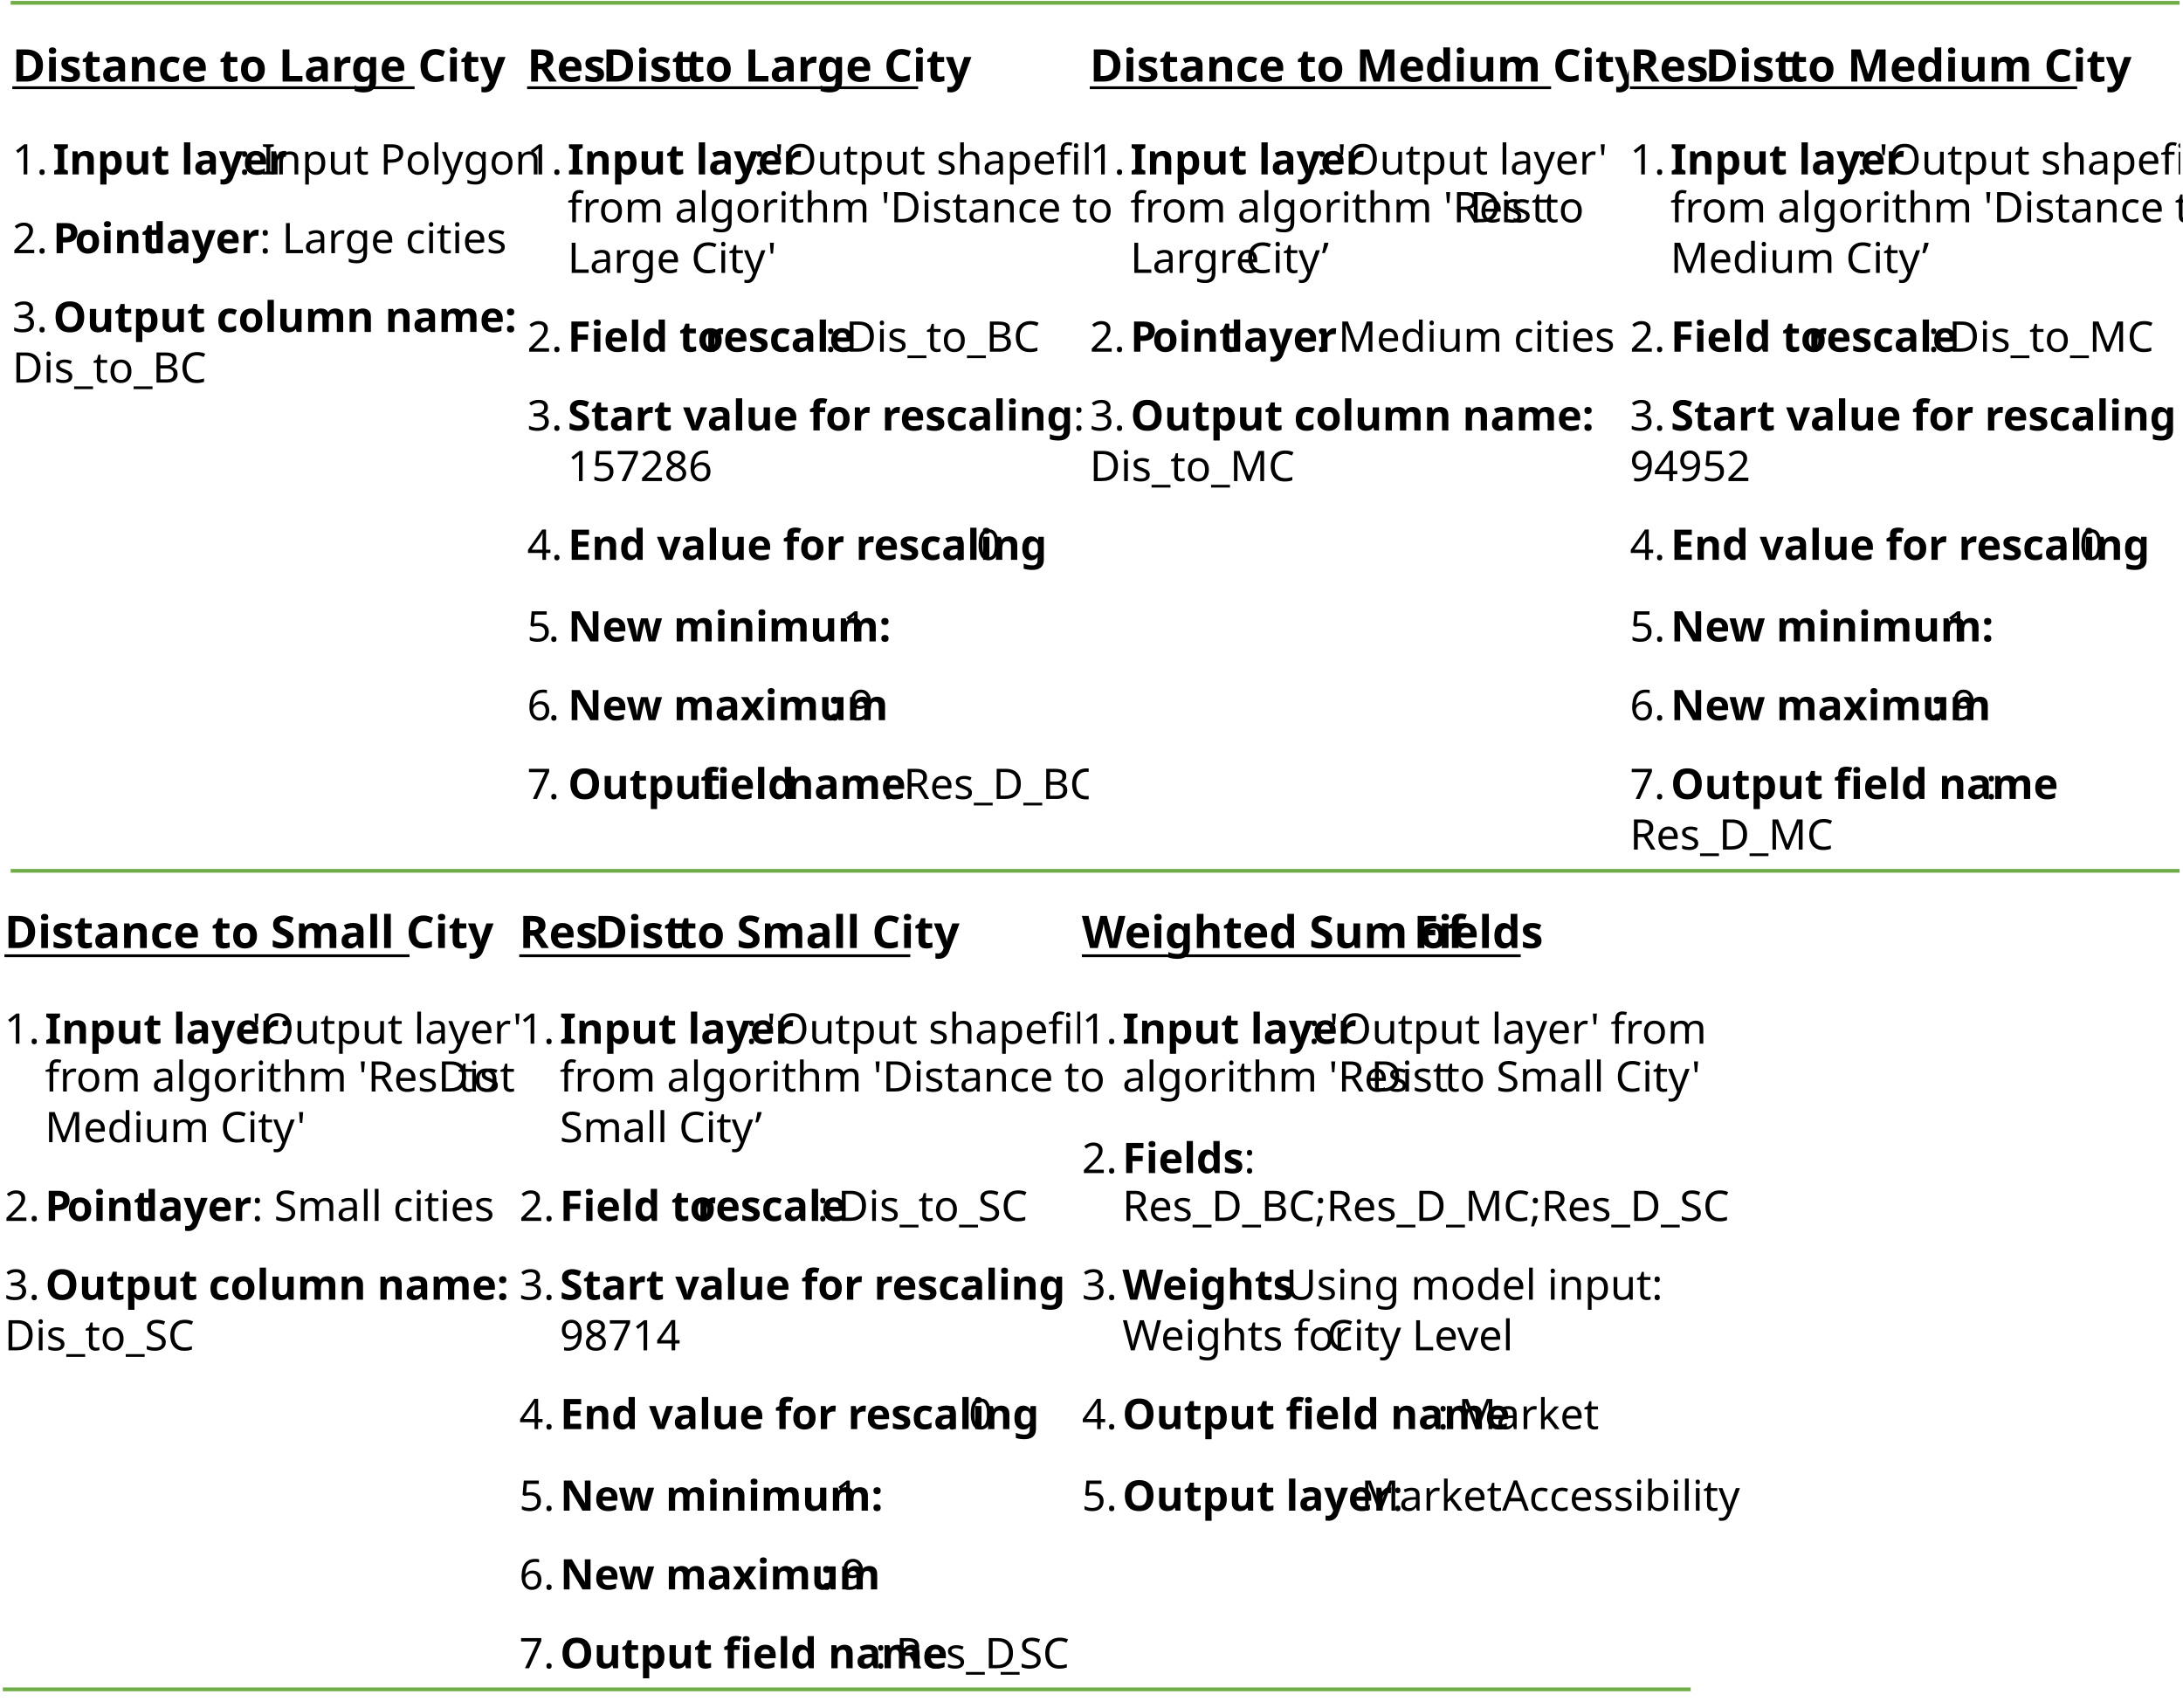
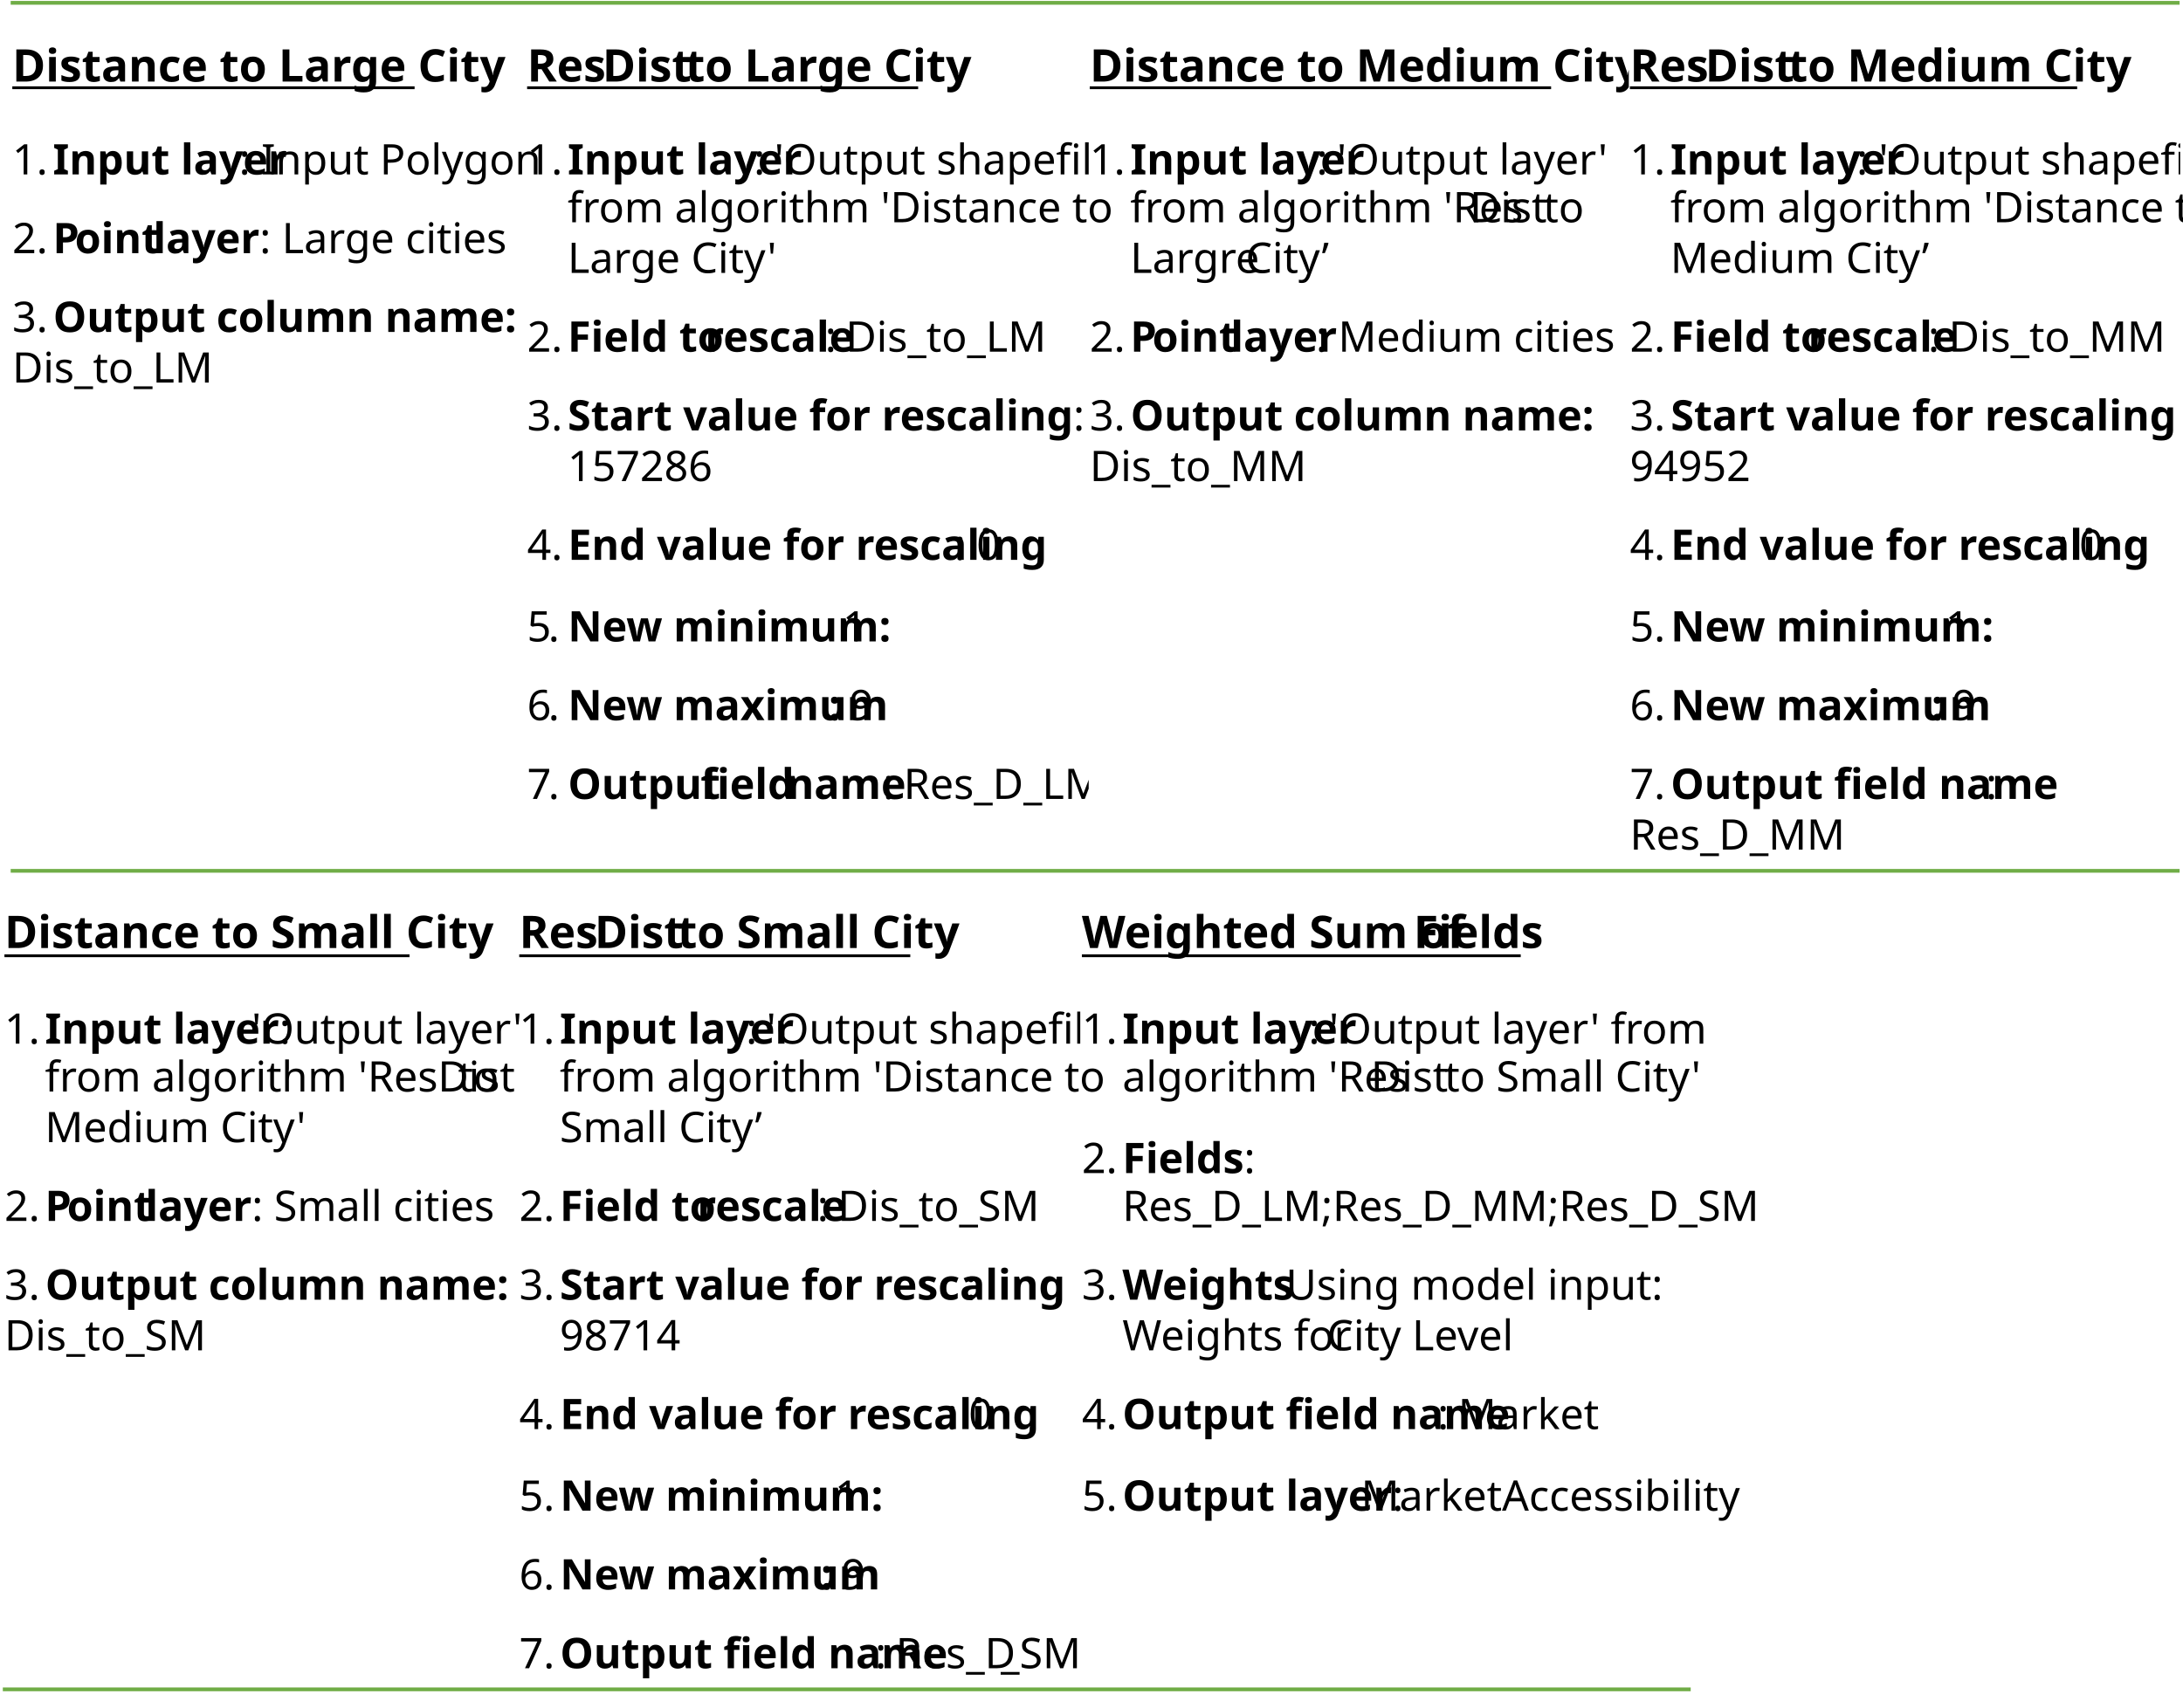
<svg xmlns="http://www.w3.org/2000/svg" width="776" height="607" overflow="hidden">
  <defs>
    <clipPath id="clip0">
      <rect x="39" y="111" width="776" height="607" />
    </clipPath>
    <clipPath id="clip1">
      <rect x="42" y="67" width="184" height="135" />
    </clipPath>
    <clipPath id="clip2">
      <rect x="225" y="67" width="201" height="135" />
    </clipPath>
    <clipPath id="clip3">
      <rect x="425" y="67" width="193" height="135" />
    </clipPath>
    <clipPath id="clip4">
      <rect x="617" y="67" width="197" height="135" />
    </clipPath>
    <clipPath id="clip5">
      <rect x="42" y="-116" width="184" height="643" />
    </clipPath>
    <clipPath id="clip6">
      <rect x="42" y="-116" width="184" height="643" />
    </clipPath>
    <clipPath id="clip7">
      <rect x="42" y="-116" width="184" height="643" />
    </clipPath>
    <clipPath id="clip8">
      <rect x="42" y="-116" width="184" height="643" />
    </clipPath>
    <clipPath id="clip9">
      <rect x="225" y="-561" width="201" height="1681" />
    </clipPath>
    <clipPath id="clip10">
      <rect x="225" y="-561" width="201" height="1681" />
    </clipPath>
    <clipPath id="clip11">
      <rect x="225" y="-561" width="201" height="1681" />
    </clipPath>
    <clipPath id="clip12">
      <rect x="225" y="-561" width="201" height="1681" />
    </clipPath>
    <clipPath id="clip13">
      <rect x="225" y="-561" width="201" height="1681" />
    </clipPath>
    <clipPath id="clip14">
      <rect x="225" y="-561" width="201" height="1681" />
    </clipPath>
    <clipPath id="clip15">
      <rect x="225" y="-561" width="201" height="1681" />
    </clipPath>
    <clipPath id="clip16">
      <rect x="225" y="-561" width="201" height="1681" />
    </clipPath>
    <clipPath id="clip17">
      <rect x="225" y="-561" width="201" height="1681" />
    </clipPath>
    <clipPath id="clip18">
      <rect x="225" y="-561" width="201" height="1681" />
    </clipPath>
    <clipPath id="clip19">
      <rect x="225" y="-561" width="201" height="1681" />
    </clipPath>
    <clipPath id="clip20">
      <rect x="225" y="-561" width="201" height="1681" />
    </clipPath>
    <clipPath id="clip21">
      <rect x="425" y="-222" width="193" height="890" />
    </clipPath>
    <clipPath id="clip22">
      <rect x="425" y="-222" width="193" height="890" />
    </clipPath>
    <clipPath id="clip23">
      <rect x="425" y="-222" width="193" height="890" />
    </clipPath>
    <clipPath id="clip24">
      <rect x="425" y="-222" width="193" height="890" />
    </clipPath>
    <clipPath id="clip25">
      <rect x="617" y="-614" width="197" height="1804" />
    </clipPath>
    <clipPath id="clip26">
      <rect x="617" y="-614" width="197" height="1804" />
    </clipPath>
    <clipPath id="clip27">
      <rect x="617" y="-614" width="197" height="1804" />
    </clipPath>
    <clipPath id="clip28">
      <rect x="617" y="-614" width="197" height="1804" />
    </clipPath>
    <clipPath id="clip29">
      <rect x="617" y="-614" width="197" height="1804" />
    </clipPath>
    <clipPath id="clip30">
      <rect x="617" y="-614" width="197" height="1804" />
    </clipPath>
    <clipPath id="clip31">
      <rect x="617" y="-614" width="197" height="1804" />
    </clipPath>
    <clipPath id="clip32">
      <rect x="617" y="-614" width="197" height="1804" />
    </clipPath>
    <clipPath id="clip33">
      <rect x="617" y="-614" width="197" height="1804" />
    </clipPath>
    <clipPath id="clip34">
      <rect x="617" y="-614" width="197" height="1804" />
    </clipPath>
    <clipPath id="clip35">
      <rect x="40" y="375" width="183" height="136" />
    </clipPath>
    <clipPath id="clip36">
      <rect x="223" y="375" width="200" height="136" />
    </clipPath>
    <clipPath id="clip37">
      <rect x="423" y="375" width="217" height="136" />
    </clipPath>
    <clipPath id="clip38">
      <rect x="40" y="87" width="183" height="889" />
    </clipPath>
    <clipPath id="clip39">
      <rect x="40" y="87" width="183" height="889" />
    </clipPath>
    <clipPath id="clip40">
      <rect x="40" y="87" width="183" height="889" />
    </clipPath>
    <clipPath id="clip41">
      <rect x="40" y="87" width="183" height="889" />
    </clipPath>
    <clipPath id="clip42">
      <rect x="40" y="87" width="183" height="889" />
    </clipPath>
    <clipPath id="clip43">
      <rect x="223" y="-252" width="200" height="1681" />
    </clipPath>
    <clipPath id="clip44">
      <rect x="223" y="-252" width="200" height="1681" />
    </clipPath>
    <clipPath id="clip45">
      <rect x="223" y="-252" width="200" height="1681" />
    </clipPath>
    <clipPath id="clip46">
      <rect x="223" y="-252" width="200" height="1681" />
    </clipPath>
    <clipPath id="clip47">
      <rect x="223" y="-252" width="200" height="1681" />
    </clipPath>
    <clipPath id="clip48">
      <rect x="223" y="-252" width="200" height="1681" />
    </clipPath>
    <clipPath id="clip49">
      <rect x="223" y="-252" width="200" height="1681" />
    </clipPath>
    <clipPath id="clip50">
      <rect x="223" y="-252" width="200" height="1681" />
    </clipPath>
    <clipPath id="clip51">
      <rect x="223" y="-252" width="200" height="1681" />
    </clipPath>
    <clipPath id="clip52">
      <rect x="423" y="-83" width="217" height="1285" />
    </clipPath>
    <clipPath id="clip53">
      <rect x="423" y="-83" width="217" height="1285" />
    </clipPath>
    <clipPath id="clip54">
      <rect x="423" y="-83" width="217" height="1285" />
    </clipPath>
    <clipPath id="clip55">
      <rect x="423" y="-83" width="217" height="1285" />
    </clipPath>
    <clipPath id="clip56">
      <rect x="423" y="-83" width="217" height="1285" />
    </clipPath>
  </defs>
  <g clip-path="url(#clip0)" transform="translate(-39 -111)">
    <path d="M42.796 112 813.796 112" stroke="#70AD47" stroke-width="1.333" stroke-linejoin="round" stroke-miterlimit="10" fill="none" fill-rule="evenodd" />
    <path d="M42.796 420.553 813.796 420.553" stroke="#70AD47" stroke-width="1.333" stroke-linejoin="round" stroke-miterlimit="10" fill="none" fill-rule="evenodd" />
    <g clip-path="url(#clip1)">
      <text font-family="Calibri,Calibri_MSFontService,sans-serif" font-weight="700" font-size="16" transform="translate(43.3755 140)">Distance to Large City</text>
    </g>
    <path d="M43.376 141.69 79.126 141.69 114.876 141.69 150.626 141.69 186.376 141.69 186.376 142.69 150.626 142.69 114.876 142.69 79.126 142.69 43.376 142.69Z" fill-rule="evenodd" />
    <g clip-path="url(#clip2)">
      <text font-family="Calibri,Calibri_MSFontService,sans-serif" font-weight="700" font-size="16" transform="translate(226.376 140)">Res </text>
    </g>
    <text font-family="Calibri,Calibri_MSFontService,sans-serif" font-weight="700" font-size="16" transform="translate(253.142 140)">Dist<tspan font-size="16" x="29.487" y="0">to Large City</tspan>
    </text>
    <path d="M226.376 141.69 272.709 141.69 319.042 141.69 365.376 141.69 365.376 142.69 319.042 142.69 272.709 142.69 226.376 142.69Z" fill-rule="evenodd" />
    <g clip-path="url(#clip3)">
      <text font-family="Calibri,Calibri_MSFontService,sans-serif" font-weight="700" font-size="16" transform="translate(426.376 140)">Distance to Medium City</text>
    </g>
    <path d="M426.376 141.69 467.376 141.69 508.376 141.69 549.376 141.69 590.376 141.69 590.376 142.69 549.376 142.69 508.376 142.69 467.376 142.69 426.376 142.69Z" fill-rule="evenodd" />
    <g clip-path="url(#clip4)">
      <text font-family="Calibri,Calibri_MSFontService,sans-serif" font-weight="700" font-size="16" transform="translate(618.376 140)">Res </text>
    </g>
    <text font-family="Calibri,Calibri_MSFontService,sans-serif" font-weight="700" font-size="16" transform="translate(645.142 140)">Dist<tspan font-size="16" x="29.487" y="0">to Medium City</tspan>
    </text>
    <path d="M618.376 141.69 658.126 141.69 697.876 141.69 737.626 141.69 777.376 141.69 777.376 142.69 737.626 142.69 697.876 142.69 658.126 142.69 618.376 142.69Z" fill-rule="evenodd" />
    <g clip-path="url(#clip5)">
      <text font-family="Calibri,Calibri_MSFontService,sans-serif" font-weight="400" font-size="15" transform="translate(43.3755 173)">1.</text>
    </g>
    <text font-family="Calibri,Calibri_MSFontService,sans-serif" font-weight="400" font-size="15" transform="translate(57.7755 173)">​<tspan font-weight="700" font-size="15" x="0" y="0">Input layer</tspan>
      <tspan font-size="15" x="66.167" y="0">: Input Polygon</tspan>
    </text>
    <g clip-path="url(#clip6)">
      <text font-family="Calibri,Calibri_MSFontService,sans-serif" font-weight="400" font-size="15" transform="translate(43.3755 201)">2.</text>
    </g>
    <text font-family="Calibri,Calibri_MSFontService,sans-serif" font-weight="400" font-size="15" transform="translate(57.7755 201)">​<tspan font-weight="700" font-size="15" x="0" y="0">P</tspan>
      <tspan font-weight="700" font-size="15" x="7.833" y="0">oint</tspan>
      <tspan font-weight="700" font-size="15" x="35.667" y="0">layer</tspan>: Large cities</text>
    <g clip-path="url(#clip7)">
      <text font-family="Calibri,Calibri_MSFontService,sans-serif" font-weight="400" font-size="15" transform="translate(43.3755 229)">3. </text>
    </g>
    <text font-family="Calibri,Calibri_MSFontService,sans-serif" font-weight="700" font-size="15" transform="translate(57.8755 229)">Output column name: </text>
    <g clip-path="url(#clip8)">
-       <text font-family="Calibri,Calibri_MSFontService,sans-serif" font-weight="400" font-size="15" transform="translate(43.3755 247)">Dis_to_BC</text>
+       <text font-family="Calibri,Calibri_MSFontService,sans-serif" font-weight="400" font-size="15" transform="translate(43.3755 247)">Dis_to_LM</text>
    </g>
    <g clip-path="url(#clip9)">
      <text font-family="Calibri,Calibri_MSFontService,sans-serif" font-weight="400" font-size="15" transform="translate(226.376 173)">1.</text>
    </g>
    <text font-family="Calibri,Calibri_MSFontService,sans-serif" font-weight="400" font-size="15" transform="translate(240.776 173)">​<tspan font-weight="700" font-size="15" x="0" y="0">​​Input layer</tspan>
      <tspan font-size="15" x="66.167" y="0">: </tspan>
    </text>
    <g clip-path="url(#clip10)">
      <text font-family="Calibri,Calibri_MSFontService,sans-serif" font-weight="400" font-size="15" transform="translate(314.276 173)">'Output shapefile' </text>
    </g>
    <text font-family="Calibri,Calibri_MSFontService,sans-serif" font-weight="400" font-size="15" transform="translate(240.776 190)">from algorithm 'Distance to <tspan font-size="15" x="0" y="18">Large City'</tspan>
    </text>
    <g clip-path="url(#clip11)">
      <text font-family="Calibri,Calibri_MSFontService,sans-serif" font-weight="400" font-size="15" transform="translate(226.376 236)">2.</text>
    </g>
    <text font-family="Calibri,Calibri_MSFontService,sans-serif" font-weight="400" font-size="15" transform="translate(240.776 236)">​<tspan font-weight="700" font-size="15" x="0" y="0">​</tspan>
      <tspan font-weight="700" font-size="15" x="0" y="0">Field to</tspan>
      <tspan font-weight="700" font-size="15" x="48.833" y="0">rescale</tspan>
      <tspan font-size="15" x="91.5" y="0">:</tspan>
-       <tspan font-size="15" x="98.833" y="0">Dis_to_BC</tspan>
+       <tspan font-size="15" x="98.833" y="0">Dis_to_LM</tspan>
    </text>
    <g clip-path="url(#clip12)">
      <text font-family="Calibri,Calibri_MSFontService,sans-serif" font-weight="400" font-size="15" transform="translate(226.376 264)">3.</text>
    </g>
    <text font-family="Calibri,Calibri_MSFontService,sans-serif" font-weight="400" font-size="15" transform="translate(240.776 264)">​<tspan font-weight="700" font-size="15" x="0" y="0">​Start value for rescaling</tspan>: <tspan font-size="15" x="0" y="18">157286</tspan>
    </text>
    <g clip-path="url(#clip13)">
      <text font-family="Calibri,Calibri_MSFontService,sans-serif" font-weight="400" font-size="15" transform="translate(226.376 310)">4. </text>
    </g>
    <text font-family="Calibri,Calibri_MSFontService,sans-serif" font-weight="700" font-size="15" transform="translate(240.876 310)">End value for rescaling<tspan font-weight="400" font-size="15" x="137.333" y="0">: 0</tspan>
    </text>
    <g clip-path="url(#clip14)">
      <text font-family="Calibri,Calibri_MSFontService,sans-serif" font-weight="400" font-size="15" transform="translate(226.376 339)">5</text>
    </g>
    <g clip-path="url(#clip15)">
      <text font-family="Calibri,Calibri_MSFontService,sans-serif" font-weight="400" font-size="15" transform="translate(233.876 339)">. </text>
    </g>
    <text font-family="Calibri,Calibri_MSFontService,sans-serif" font-weight="700" font-size="15" transform="translate(240.876 339)">New minimum: <tspan font-weight="400" font-size="15" x="97.667" y="0">1</tspan>
    </text>
    <g clip-path="url(#clip16)">
      <text font-family="Calibri,Calibri_MSFontService,sans-serif" font-weight="400" font-size="15" transform="translate(226.376 367)">6</text>
    </g>
    <g clip-path="url(#clip17)">
      <text font-family="Calibri,Calibri_MSFontService,sans-serif" font-weight="400" font-size="15" transform="translate(233.876 367)">. </text>
    </g>
    <text font-family="Calibri,Calibri_MSFontService,sans-serif" font-weight="700" font-size="15" transform="translate(240.876 367)">New maximum<tspan font-size="15" x="92.667" y="0">: </tspan>
      <tspan font-weight="400" font-size="15" x="100" y="0">9</tspan>
    </text>
    <g clip-path="url(#clip18)">
      <text font-family="Calibri,Calibri_MSFontService,sans-serif" font-weight="400" font-size="15" transform="translate(226.376 395)">7</text>
    </g>
    <g clip-path="url(#clip19)">
      <text font-family="Calibri,Calibri_MSFontService,sans-serif" font-weight="400" font-size="15" transform="translate(233.876 395)">. </text>
    </g>
    <text font-family="Calibri,Calibri_MSFontService,sans-serif" font-weight="400" font-size="15" transform="translate(240.876 395)">​<tspan font-weight="700" font-size="15" x="0" y="0">​​Output </tspan>
      <tspan font-weight="700" font-size="15" x="47.167" y="0">field </tspan>
      <tspan font-weight="700" font-size="15" x="77.667" y="0">name</tspan>
      <tspan font-size="15" x="112" y="0">: </tspan>
    </text>
    <g clip-path="url(#clip20)">
-       <text font-family="Calibri,Calibri_MSFontService,sans-serif" font-weight="400" font-size="15" transform="translate(360.209 395)">Res_D_BC</text>
+       <text font-family="Calibri,Calibri_MSFontService,sans-serif" font-weight="400" font-size="15" transform="translate(360.209 395)">Res_D_LM</text>
    </g>
    <g clip-path="url(#clip21)">
      <text font-family="Calibri,Calibri_MSFontService,sans-serif" font-weight="400" font-size="15" transform="translate(426.376 173)">1.</text>
    </g>
    <text font-family="Calibri,Calibri_MSFontService,sans-serif" font-weight="400" font-size="15" transform="translate(440.776 173)">​<tspan font-weight="700" font-size="15" x="0" y="0">Input layer</tspan>
      <tspan font-size="15" x="66.167" y="0">: </tspan>
      <tspan font-size="15" x="73.5" y="0">'Output layer' </tspan>
      <tspan font-size="15" x="0" y="17">from algorithm 'Res </tspan>
      <tspan font-size="15" x="120.667" y="17">Dist</tspan>
      <tspan font-size="15" x="146.833" y="17">to </tspan>
      <tspan font-size="15" x="0" y="35">Largre</tspan>
      <tspan font-size="15" x="41" y="35">City’</tspan>
    </text>
    <g clip-path="url(#clip22)">
      <text font-family="Calibri,Calibri_MSFontService,sans-serif" font-weight="400" font-size="15" transform="translate(426.376 236)">2.</text>
    </g>
    <text font-family="Calibri,Calibri_MSFontService,sans-serif" font-weight="400" font-size="15" transform="translate(440.776 236)">​​<tspan font-weight="700" font-size="15" x="0" y="0">P</tspan>
      <tspan font-weight="700" font-size="15" x="7.833" y="0">oint</tspan>
      <tspan font-weight="700" font-size="15" x="35.667" y="0">layer</tspan>
      <tspan font-size="15" x="66" y="0">: Medium cities</tspan>
    </text>
    <g clip-path="url(#clip23)">
      <text font-family="Calibri,Calibri_MSFontService,sans-serif" font-weight="400" font-size="15" transform="translate(426.376 264)">3. </text>
    </g>
    <text font-family="Calibri,Calibri_MSFontService,sans-serif" font-weight="700" font-size="15" transform="translate(440.876 264)">Output column name: </text>
    <g clip-path="url(#clip24)">
-       <text font-family="Calibri,Calibri_MSFontService,sans-serif" font-weight="400" font-size="15" transform="translate(426.376 282)">Dis_to_MC</text>
+       <text font-family="Calibri,Calibri_MSFontService,sans-serif" font-weight="400" font-size="15" transform="translate(426.376 282)">Dis_to_MM</text>
    </g>
    <g clip-path="url(#clip25)">
      <text font-family="Calibri,Calibri_MSFontService,sans-serif" font-weight="400" font-size="15" transform="translate(618.376 173)">1.</text>
    </g>
    <text font-family="Calibri,Calibri_MSFontService,sans-serif" font-weight="400" font-size="15" transform="translate(632.776 173)">​<tspan font-weight="700" font-size="15" x="0" y="0">​​Input layer</tspan>
    </text>
    <g clip-path="url(#clip26)">
      <text font-family="Calibri,Calibri_MSFontService,sans-serif" font-weight="400" font-size="15" transform="translate(698.942 173)">: 'Output shapefile' </text>
    </g>
    <text font-family="Calibri,Calibri_MSFontService,sans-serif" font-weight="400" font-size="15" transform="translate(632.776 190)">from algorithm 'Distance to <tspan font-size="15" x="0" y="18">Medium City’</tspan>
    </text>
    <g clip-path="url(#clip27)">
      <text font-family="Calibri,Calibri_MSFontService,sans-serif" font-weight="400" font-size="15" transform="translate(618.376 236)">2. ​</text>
    </g>
    <text font-family="Calibri,Calibri_MSFontService,sans-serif" font-weight="700" font-size="15" transform="translate(632.876 236)">​Field to<tspan font-size="15" x="48.833" y="0">rescale</tspan>
      <tspan font-weight="400" font-size="15" x="91.5" y="0">:</tspan>
-       <tspan font-weight="400" font-size="15" x="98.833" y="0">Dis_to_MC</tspan>
+       <tspan font-weight="400" font-size="15" x="98.833" y="0">Dis_to_MM</tspan>
    </text>
    <g clip-path="url(#clip28)">
      <text font-family="Calibri,Calibri_MSFontService,sans-serif" font-weight="400" font-size="15" transform="translate(618.376 264)">3. </text>
    </g>
    <text font-family="Calibri,Calibri_MSFontService,sans-serif" font-weight="700" font-size="15" transform="translate(632.876 264)">Start value for rescaling<tspan font-weight="400" font-size="15" x="144.167" y="0">: </tspan>
    </text>
    <g clip-path="url(#clip29)">
      <text font-family="Calibri,Calibri_MSFontService,sans-serif" font-weight="400" font-size="15" transform="translate(618.376 282)">94952</text>
    </g>
    <g clip-path="url(#clip30)">
      <text font-family="Calibri,Calibri_MSFontService,sans-serif" font-weight="400" font-size="15" transform="translate(618.376 310)">4. </text>
    </g>
    <text font-family="Calibri,Calibri_MSFontService,sans-serif" font-weight="700" font-size="15" transform="translate(632.876 310)">End value for rescaling<tspan font-weight="400" font-size="15" x="137.333" y="0">: 0</tspan>
    </text>
    <g clip-path="url(#clip31)">
      <text font-family="Calibri,Calibri_MSFontService,sans-serif" font-weight="400" font-size="15" transform="translate(618.376 339)">5. </text>
    </g>
    <text font-family="Calibri,Calibri_MSFontService,sans-serif" font-weight="700" font-size="15" transform="translate(632.876 339)">New minimum: <tspan font-weight="400" font-size="15" x="97.667" y="0">1</tspan>
    </text>
    <g clip-path="url(#clip32)">
      <text font-family="Calibri,Calibri_MSFontService,sans-serif" font-weight="400" font-size="15" transform="translate(618.376 367)">6. </text>
    </g>
    <text font-family="Calibri,Calibri_MSFontService,sans-serif" font-weight="700" font-size="15" transform="translate(632.876 367)">New maximum<tspan font-size="15" x="92.667" y="0">: </tspan>
      <tspan font-weight="400" font-size="15" x="100" y="0">9</tspan>
    </text>
    <g clip-path="url(#clip33)">
      <text font-family="Calibri,Calibri_MSFontService,sans-serif" font-weight="400" font-size="15" transform="translate(618.376 395)">7. ​</text>
    </g>
    <text font-family="Calibri,Calibri_MSFontService,sans-serif" font-weight="700" font-size="15" transform="translate(632.876 395)">​​Output field name<tspan font-weight="400" font-size="15" x="112" y="0">: </tspan>
    </text>
    <g clip-path="url(#clip34)">
-       <text font-family="Calibri,Calibri_MSFontService,sans-serif" font-weight="400" font-size="15" transform="translate(618.376 413)">Res_D_MC</text>
+       <text font-family="Calibri,Calibri_MSFontService,sans-serif" font-weight="400" font-size="15" transform="translate(618.376 413)">Res_D_MM</text>
    </g>
    <path d="M40 711.506 640 711.506" stroke="#70AD47" stroke-width="1.333" stroke-linejoin="round" stroke-miterlimit="10" fill="none" fill-rule="evenodd" />
    <g clip-path="url(#clip35)">
      <text font-family="Calibri,Calibri_MSFontService,sans-serif" font-weight="700" font-size="16" transform="translate(40.5794 448)">Distance to Small City</text>
    </g>
    <path d="M40.579 450.243 76.579 450.243 112.579 450.243 148.579 450.243 184.579 450.243 184.579 451.243 148.579 451.243 112.579 451.243 76.579 451.243 40.579 451.243Z" fill-rule="evenodd" />
    <g clip-path="url(#clip36)">
      <text font-family="Calibri,Calibri_MSFontService,sans-serif" font-weight="700" font-size="16" transform="translate(223.579 448)">Res </text>
    </g>
    <text font-family="Calibri,Calibri_MSFontService,sans-serif" font-weight="700" font-size="16" transform="translate(250.346 448)">Dist<tspan font-size="16" x="29.487" y="0">to Small City</tspan>
    </text>
    <path d="M223.579 450.243 269.913 450.243 316.246 450.243 362.579 450.243 362.579 451.243 316.246 451.243 269.913 451.243 223.579 451.243Z" fill-rule="evenodd" />
    <g clip-path="url(#clip37)">
      <text font-family="Calibri,Calibri_MSFontService,sans-serif" font-weight="700" font-size="16" transform="translate(423.579 448)">Weighted Sum of </text>
    </g>
    <text font-family="Calibri,Calibri_MSFontService,sans-serif" font-weight="700" font-size="16" transform="translate(541.499 448)">Fields</text>
    <path d="M423.579 450.243 475.579 450.243 527.579 450.243 579.579 450.243 579.579 451.243 527.579 451.243 475.579 451.243 423.579 451.243Z" fill-rule="evenodd" />
    <g clip-path="url(#clip38)">
      <text font-family="Calibri,Calibri_MSFontService,sans-serif" font-weight="400" font-size="15" transform="translate(40.5794 482)">1.</text>
    </g>
    <text font-family="Calibri,Calibri_MSFontService,sans-serif" font-weight="400" font-size="15" transform="translate(54.9794 482)">​<tspan font-weight="700" font-size="15" x="0" y="0">Input layer</tspan>: <tspan font-size="15" x="73.5" y="0">'Output layer' </tspan>
      <tspan font-size="15" x="0" y="17">from algorithm 'Res </tspan>Dist</text>
    <g clip-path="url(#clip39)">
      <text font-family="Calibri,Calibri_MSFontService,sans-serif" font-weight="400" font-size="15" transform="translate(201.813 499)">to </text>
    </g>
    <text font-family="Calibri,Calibri_MSFontService,sans-serif" font-weight="400" font-size="15" transform="translate(54.9794 517)">Medium City'</text>
    <g clip-path="url(#clip40)">
      <text font-family="Calibri,Calibri_MSFontService,sans-serif" font-weight="400" font-size="15" transform="translate(40.5794 545)">2.</text>
    </g>
    <text font-family="Calibri,Calibri_MSFontService,sans-serif" font-weight="400" font-size="15" transform="translate(54.9794 545)">​<tspan font-weight="700" font-size="15" x="0" y="0">P</tspan>
      <tspan font-weight="700" font-size="15" x="7.833" y="0">oint</tspan>
      <tspan font-weight="700" font-size="15" x="35.667" y="0">layer</tspan>: Small cities</text>
    <g clip-path="url(#clip41)">
      <text font-family="Calibri,Calibri_MSFontService,sans-serif" font-weight="400" font-size="15" transform="translate(40.5794 573)">3. </text>
    </g>
    <text font-family="Calibri,Calibri_MSFontService,sans-serif" font-weight="700" font-size="15" transform="translate(55.0794 573)">Output column name: </text>
    <g clip-path="url(#clip42)">
-       <text font-family="Calibri,Calibri_MSFontService,sans-serif" font-weight="400" font-size="15" transform="translate(40.5794 591)">Dis_to_SC</text>
+       <text font-family="Calibri,Calibri_MSFontService,sans-serif" font-weight="400" font-size="15" transform="translate(40.5794 591)">Dis_to_SM</text>
    </g>
    <g clip-path="url(#clip43)">
      <text font-family="Calibri,Calibri_MSFontService,sans-serif" font-weight="400" font-size="15" transform="translate(223.579 482)">1.</text>
    </g>
    <text font-family="Calibri,Calibri_MSFontService,sans-serif" font-weight="400" font-size="15" transform="translate(237.979 482)">​<tspan font-weight="700" font-size="15" x="0" y="0">​​Input layer</tspan>
      <tspan font-size="15" x="66.167" y="0">: </tspan>
    </text>
    <g clip-path="url(#clip44)">
      <text font-family="Calibri,Calibri_MSFontService,sans-serif" font-weight="400" font-size="15" transform="translate(311.479 482)">'Output shapefile' </text>
    </g>
    <text font-family="Calibri,Calibri_MSFontService,sans-serif" font-weight="400" font-size="15" transform="translate(237.979 499)">from algorithm 'Distance to <tspan font-size="15" x="0" y="18">Small City’</tspan>
    </text>
    <g clip-path="url(#clip45)">
      <text font-family="Calibri,Calibri_MSFontService,sans-serif" font-weight="400" font-size="15" transform="translate(223.579 545)">2.</text>
    </g>
    <text font-family="Calibri,Calibri_MSFontService,sans-serif" font-weight="400" font-size="15" transform="translate(237.979 545)">​<tspan font-weight="700" font-size="15" x="0" y="0">​Field to</tspan>
      <tspan font-weight="700" font-size="15" x="48.833" y="0">rescale</tspan>
      <tspan font-size="15" x="91.5" y="0">:</tspan>
-       <tspan font-size="15" x="98.833" y="0">Dis_to_SC</tspan>
+       <tspan font-size="15" x="98.833" y="0">Dis_to_SM</tspan>
    </text>
    <g clip-path="url(#clip46)">
      <text font-family="Calibri,Calibri_MSFontService,sans-serif" font-weight="400" font-size="15" transform="translate(223.579 573)">3.</text>
    </g>
    <text font-family="Calibri,Calibri_MSFontService,sans-serif" font-weight="400" font-size="15" transform="translate(237.979 573)">​<tspan font-weight="700" font-size="15" x="0" y="0">​</tspan>
      <tspan font-weight="700" font-size="15" x="0" y="0">Start value for rescaling</tspan>
      <tspan font-size="15" x="144.167" y="0">: </tspan>
      <tspan font-size="15" x="0" y="18">98714</tspan>
    </text>
    <g clip-path="url(#clip47)">
      <text font-family="Calibri,Calibri_MSFontService,sans-serif" font-weight="400" font-size="15" transform="translate(223.579 619)">4. </text>
    </g>
    <text font-family="Calibri,Calibri_MSFontService,sans-serif" font-weight="700" font-size="15" transform="translate(238.079 619)">End value for rescaling<tspan font-weight="400" font-size="15" x="137.333" y="0">: 0</tspan>
    </text>
    <g clip-path="url(#clip48)">
      <text font-family="Calibri,Calibri_MSFontService,sans-serif" font-weight="400" font-size="15" transform="translate(223.579 648)">5. </text>
    </g>
    <text font-family="Calibri,Calibri_MSFontService,sans-serif" font-weight="700" font-size="15" transform="translate(238.079 648)">New minimum: <tspan font-weight="400" font-size="15" x="97.667" y="0">1</tspan>
    </text>
    <g clip-path="url(#clip49)">
      <text font-family="Calibri,Calibri_MSFontService,sans-serif" font-weight="400" font-size="15" transform="translate(223.579 676)">6. </text>
    </g>
    <text font-family="Calibri,Calibri_MSFontService,sans-serif" font-weight="700" font-size="15" transform="translate(238.079 676)">New maximum<tspan font-size="15" x="92.667" y="0">: </tspan>
      <tspan font-weight="400" font-size="15" x="100" y="0">9</tspan>
    </text>
    <g clip-path="url(#clip50)">
      <text font-family="Calibri,Calibri_MSFontService,sans-serif" font-weight="400" font-size="15" transform="translate(223.579 704)">7. ​</text>
    </g>
    <text font-family="Calibri,Calibri_MSFontService,sans-serif" font-weight="700" font-size="15" transform="translate(238.079 704)">​​Output field name<tspan font-weight="400" font-size="15" x="112" y="0">: </tspan>
      <tspan font-weight="400" font-size="15" x="119.333" y="0">Res_D</tspan>
    </text>
    <g clip-path="url(#clip51)">
-       <text font-family="Calibri,Calibri_MSFontService,sans-serif" font-weight="400" font-size="15" transform="translate(394.746 704)">_SC</text>
+       <text font-family="Calibri,Calibri_MSFontService,sans-serif" font-weight="400" font-size="15" transform="translate(394.746 704)">_SM</text>
    </g>
    <g clip-path="url(#clip52)">
      <text font-family="Calibri,Calibri_MSFontService,sans-serif" font-weight="400" font-size="15" transform="translate(423.579 482)">1.</text>
    </g>
    <text font-family="Calibri,Calibri_MSFontService,sans-serif" font-weight="400" font-size="15" transform="translate(437.979 482)">​<tspan font-weight="700" font-size="15" x="0" y="0">Input layer</tspan>
      <tspan font-size="15" x="66.167" y="0">: </tspan>
      <tspan font-size="15" x="73.5" y="0">'Output layer' from </tspan>
      <tspan font-size="15" x="0" y="17">algorithm 'Res </tspan>
      <tspan font-size="15" x="88.333" y="17">Dist</tspan>
      <tspan font-size="15" x="114.5" y="17">to Small City'</tspan>
    </text>
    <g clip-path="url(#clip53)">
      <text font-family="Calibri,Calibri_MSFontService,sans-serif" font-weight="400" font-size="15" transform="translate(423.579 528)">2.</text>
    </g>
-     <text font-family="Calibri,Calibri_MSFontService,sans-serif" font-weight="400" font-size="15" transform="translate(437.979 528)">​<tspan font-weight="700" font-size="15" x="0" y="0">Fields</tspan>: <tspan font-size="15" x="0" y="17">Res_D_BC;Res_D_MC;Res_D_SC</tspan>
+     <text font-family="Calibri,Calibri_MSFontService,sans-serif" font-weight="400" font-size="15" transform="translate(437.979 528)">​<tspan font-weight="700" font-size="15" x="0" y="0">Fields</tspan>: <tspan font-size="15" x="0" y="17">Res_D_LM;Res_D_MM;Res_D_SM</tspan>
    </text>
    <g clip-path="url(#clip54)">
      <text font-family="Calibri,Calibri_MSFontService,sans-serif" font-weight="400" font-size="15" transform="translate(423.579 573)">3.</text>
    </g>
    <text font-family="Calibri,Calibri_MSFontService,sans-serif" font-weight="400" font-size="15" transform="translate(437.979 573)">​<tspan font-weight="700" font-size="15" x="0" y="0">Weights</tspan>
      <tspan font-size="15" x="50.167" y="0">: Using model input: </tspan>
      <tspan font-size="15" x="0" y="18">Weights for </tspan>
      <tspan font-size="15" x="72.667" y="18">City Level</tspan>
    </text>
    <g clip-path="url(#clip55)">
      <text font-family="Calibri,Calibri_MSFontService,sans-serif" font-weight="400" font-size="15" transform="translate(423.579 619)">4.</text>
    </g>
    <text font-family="Calibri,Calibri_MSFontService,sans-serif" font-weight="400" font-size="15" transform="translate(437.979 619)">​<tspan font-weight="700" font-size="15" x="0" y="0">Output field name</tspan>
      <tspan font-size="15" x="112" y="0">: </tspan>
      <tspan font-size="15" x="119.333" y="0">Market</tspan>
    </text>
    <g clip-path="url(#clip56)">
      <text font-family="Calibri,Calibri_MSFontService,sans-serif" font-weight="400" font-size="15" transform="translate(423.579 648)">5.</text>
    </g>
    <text font-family="Calibri,Calibri_MSFontService,sans-serif" font-weight="400" font-size="15" transform="translate(437.979 648)">​<tspan font-weight="700" font-size="15" x="0" y="0">Output layer</tspan>: <tspan font-size="15" x="84.833" y="0">MarketAccessibility</tspan>
    </text>
  </g>
</svg>
